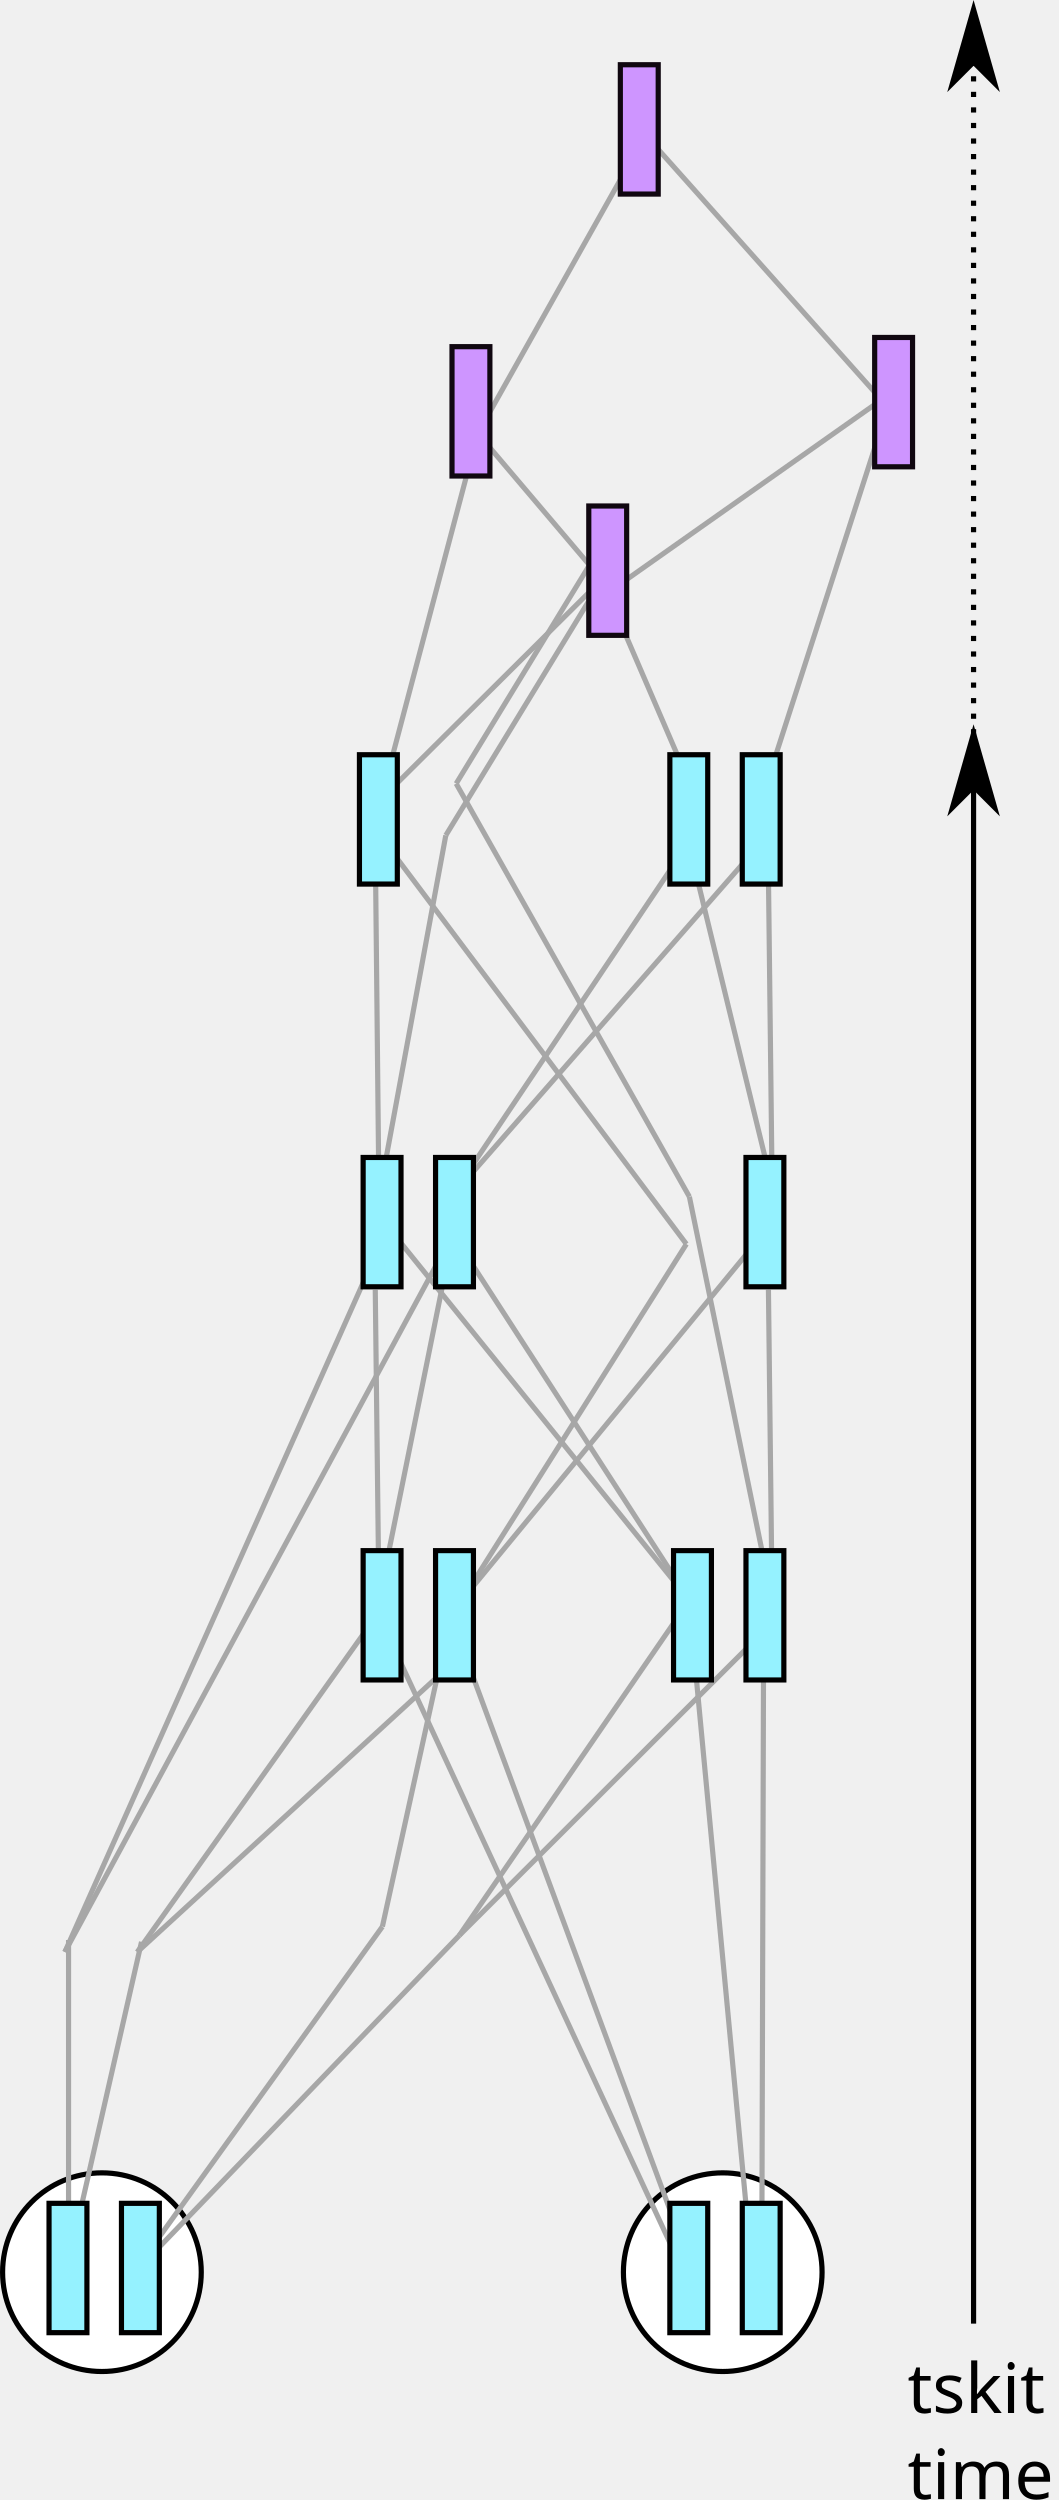
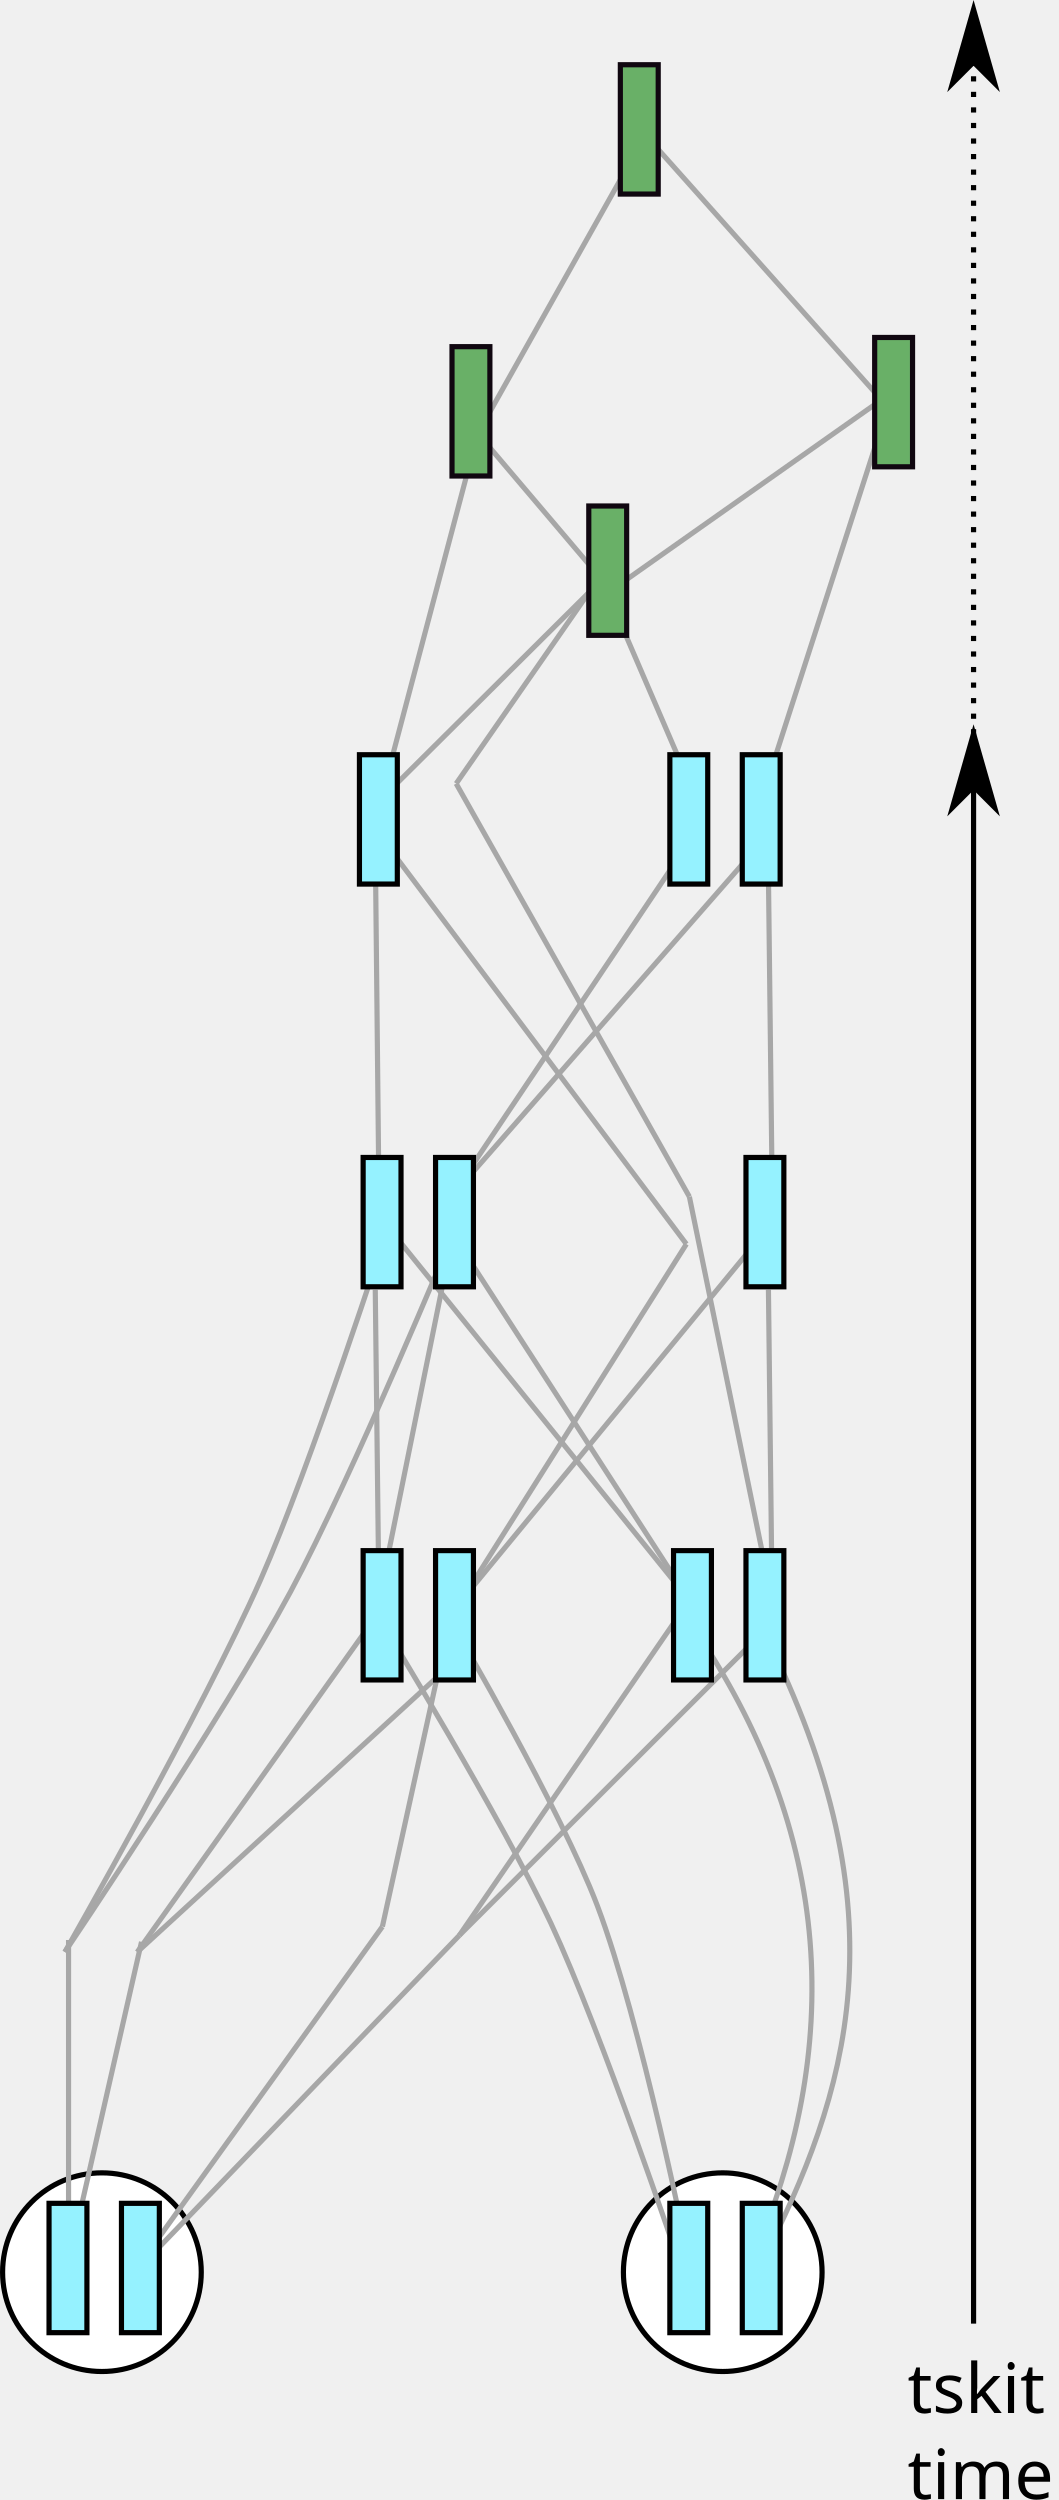
- <svg xmlns="http://www.w3.org/2000/svg" width="54.128mm" height="127.856mm" viewBox="0 0 54.128 127.856" version="1.1" id="svg8">
+ <svg xmlns="http://www.w3.org/2000/svg" id="svg8" version="1.1" viewBox="0 0 54.128 127.856" height="127.856mm" width="54.128mm">
  <defs id="defs2">
-     <marker style="overflow:visible" id="marker1506" refX="0" refY="0" orient="auto">
-       <path transform="matrix(-0.8,0,0,-0.8,-10,0)" style="fill:#000000;fill-opacity:1;fill-rule:evenodd;stroke:#000000;stroke-width:1pt;stroke-opacity:1" d="M 0,0 5,-5 -12.5,0 5,5 Z" id="path1504" />
+     <marker orient="auto" refY="0" refX="0" id="marker1506" style="overflow:visible">
+       <path id="path1504" d="M 0,0 5,-5 -12.5,0 5,5 Z" style="fill:#000000;fill-opacity:1;fill-rule:evenodd;stroke:#000000;stroke-width:1pt;stroke-opacity:1" transform="matrix(-0.8,0,0,-0.8,-10,0)" />
    </marker>
-     <marker orient="auto" refY="0" refX="0" id="marker9304" style="overflow:visible">
-       <path id="path9302" d="M 0,0 5,-5 -12.5,0 5,5 Z" style="fill:#000000;fill-opacity:1;fill-rule:evenodd;stroke:#000000;stroke-width:1pt;stroke-opacity:1" transform="matrix(-0.8,0,0,-0.8,-10,0)" />
+     <marker style="overflow:visible" id="marker9304" refX="0" refY="0" orient="auto">
+       <path transform="matrix(-0.8,0,0,-0.8,-10,0)" style="fill:#000000;fill-opacity:1;fill-rule:evenodd;stroke:#000000;stroke-width:1pt;stroke-opacity:1" d="M 0,0 5,-5 -12.5,0 5,5 Z" id="path9302" />
    </marker>
-     <marker orient="auto" refY="0" refX="0" id="marker8808" style="overflow:visible">
-       <path id="path8806" d="M 0,0 5,-5 -12.5,0 5,5 Z" style="fill:#007a8b;fill-opacity:1;fill-rule:evenodd;stroke:#007a8b;stroke-width:1pt;stroke-opacity:1" transform="matrix(-0.8,0,0,-0.8,-10,0)" />
+     <marker style="overflow:visible" id="marker8808" refX="0" refY="0" orient="auto">
+       <path transform="matrix(-0.8,0,0,-0.8,-10,0)" style="fill:#007a8b;fill-opacity:1;fill-rule:evenodd;stroke:#007a8b;stroke-width:1pt;stroke-opacity:1" d="M 0,0 5,-5 -12.5,0 5,5 Z" id="path8806" />
    </marker>
-     <marker orient="auto" refY="0" refX="0" id="marker8696" style="overflow:visible">
-       <path id="path8694" d="M 0,0 5,-5 -12.5,0 5,5 Z" style="fill:#007a8b;fill-opacity:1;fill-rule:evenodd;stroke:#007a8b;stroke-width:1pt;stroke-opacity:1" transform="matrix(-0.8,0,0,-0.8,-10,0)" />
+     <marker style="overflow:visible" id="marker8696" refX="0" refY="0" orient="auto">
+       <path transform="matrix(-0.8,0,0,-0.8,-10,0)" style="fill:#007a8b;fill-opacity:1;fill-rule:evenodd;stroke:#007a8b;stroke-width:1pt;stroke-opacity:1" d="M 0,0 5,-5 -12.5,0 5,5 Z" id="path8694" />
    </marker>
-     <marker orient="auto" refY="0" refX="0" id="marker8590" style="overflow:visible">
-       <path id="path8588" d="M 0,0 5,-5 -12.5,0 5,5 Z" style="fill:#007a8b;fill-opacity:1;fill-rule:evenodd;stroke:#007a8b;stroke-width:1pt;stroke-opacity:1" transform="matrix(-0.8,0,0,-0.8,-10,0)" />
+     <marker style="overflow:visible" id="marker8590" refX="0" refY="0" orient="auto">
+       <path transform="matrix(-0.8,0,0,-0.8,-10,0)" style="fill:#007a8b;fill-opacity:1;fill-rule:evenodd;stroke:#007a8b;stroke-width:1pt;stroke-opacity:1" d="M 0,0 5,-5 -12.5,0 5,5 Z" id="path8588" />
    </marker>
-     <marker orient="auto" refY="0" refX="0" id="marker8490" style="overflow:visible">
-       <path id="path8488" d="M 0,0 5,-5 -12.5,0 5,5 Z" style="fill:#007a8b;fill-opacity:1;fill-rule:evenodd;stroke:#007a8b;stroke-width:1pt;stroke-opacity:1" transform="matrix(-0.8,0,0,-0.8,-10,0)" />
+     <marker style="overflow:visible" id="marker5813" refX="0" refY="0" orient="auto">
+       <path transform="matrix(-0.8,0,0,-0.8,-10,0)" style="fill:#7864e0;fill-opacity:1;fill-rule:evenodd;stroke:#7864e0;stroke-width:1pt;stroke-opacity:1" d="M 0,0 5,-5 -12.5,0 5,5 Z" id="path5811" />
    </marker>
-     <marker orient="auto" refY="0" refX="0" id="marker5813" style="overflow:visible">
-       <path id="path5811" d="M 0,0 5,-5 -12.5,0 5,5 Z" style="fill:#7864e0;fill-opacity:1;fill-rule:evenodd;stroke:#7864e0;stroke-width:1pt;stroke-opacity:1" transform="matrix(-0.8,0,0,-0.8,-10,0)" />
+     <marker style="overflow:visible" id="marker4813" refX="0" refY="0" orient="auto">
+       <path transform="matrix(-0.8,0,0,-0.8,-10,0)" style="fill:#7864e0;fill-opacity:1;fill-rule:evenodd;stroke:#7864e0;stroke-width:1pt;stroke-opacity:1" d="M 0,0 5,-5 -12.5,0 5,5 Z" id="path4811" />
    </marker>
-     <marker orient="auto" refY="0" refX="0" id="marker4813" style="overflow:visible">
-       <path id="path4811" d="M 0,0 5,-5 -12.5,0 5,5 Z" style="fill:#7864e0;fill-opacity:1;fill-rule:evenodd;stroke:#7864e0;stroke-width:1pt;stroke-opacity:1" transform="matrix(-0.8,0,0,-0.8,-10,0)" />
+     <marker style="overflow:visible" id="marker4695" refX="0" refY="0" orient="auto">
+       <path transform="matrix(-0.8,0,0,-0.8,-10,0)" style="fill:#7864e0;fill-opacity:1;fill-rule:evenodd;stroke:#7864e0;stroke-width:1pt;stroke-opacity:1" d="M 0,0 5,-5 -12.5,0 5,5 Z" id="path4693" />
    </marker>
-     <marker orient="auto" refY="0" refX="0" id="marker4695" style="overflow:visible">
-       <path id="path4693" d="M 0,0 5,-5 -12.5,0 5,5 Z" style="fill:#7864e0;fill-opacity:1;fill-rule:evenodd;stroke:#7864e0;stroke-width:1pt;stroke-opacity:1" transform="matrix(-0.8,0,0,-0.8,-10,0)" />
+     <marker orient="auto" refY="0" refX="0" id="marker3421" style="overflow:visible">
+       <path id="path3419" d="M 0,0 5,-5 -12.5,0 5,5 Z" style="fill:#7864e0;fill-opacity:1;fill-rule:evenodd;stroke:#7864e0;stroke-width:1pt;stroke-opacity:1" transform="matrix(-0.8,0,0,-0.8,-10,0)" />
    </marker>
-     <marker style="overflow:visible" id="marker4597" refX="0" refY="0" orient="auto">
-       <path transform="matrix(-0.8,0,0,-0.8,-10,0)" style="fill:#7864e0;fill-opacity:1;fill-rule:evenodd;stroke:#7864e0;stroke-width:1pt;stroke-opacity:1" d="M 0,0 5,-5 -12.5,0 5,5 Z" id="path4595" />
+     <marker style="overflow:visible" id="marker2989" refX="0" refY="0" orient="auto">
+       <path transform="matrix(-0.8,0,0,-0.8,-10,0)" style="fill:#7864e0;fill-opacity:1;fill-rule:evenodd;stroke:#7864e0;stroke-width:1pt;stroke-opacity:1" d="M 0,0 5,-5 -12.5,0 5,5 Z" id="path2987" />
    </marker>
-     <marker style="overflow:visible" id="marker3421" refX="0" refY="0" orient="auto">
-       <path transform="matrix(-0.8,0,0,-0.8,-10,0)" style="fill:#7864e0;fill-opacity:1;fill-rule:evenodd;stroke:#7864e0;stroke-width:1pt;stroke-opacity:1" d="M 0,0 5,-5 -12.5,0 5,5 Z" id="path3419" />
+     <marker style="overflow:visible" id="marker2527" refX="0" refY="0" orient="auto">
+       <path transform="matrix(-0.8,0,0,-0.8,-10,0)" style="fill:#000000;fill-opacity:1;fill-rule:evenodd;stroke:#000000;stroke-width:1pt;stroke-opacity:1" d="M 0,0 5,-5 -12.5,0 5,5 Z" id="path2525" />
    </marker>
-     <marker orient="auto" refY="0" refX="0" id="marker2989" style="overflow:visible">
-       <path id="path2987" d="M 0,0 5,-5 -12.5,0 5,5 Z" style="fill:#7864e0;fill-opacity:1;fill-rule:evenodd;stroke:#7864e0;stroke-width:1pt;stroke-opacity:1" transform="matrix(-0.8,0,0,-0.8,-10,0)" />
+     <marker style="overflow:visible" id="marker2022" refX="0" refY="0" orient="auto">
+       <path transform="matrix(-0.8,0,0,-0.8,-10,0)" style="fill:#7864e0;fill-opacity:1;fill-rule:evenodd;stroke:#7864e0;stroke-width:1pt;stroke-opacity:1" d="M 0,0 5,-5 -12.5,0 5,5 Z" id="path2020" />
    </marker>
-     <marker style="overflow:visible" id="marker2744" refX="0" refY="0" orient="auto">
-       <path transform="matrix(-0.8,0,0,-0.8,-10,0)" style="fill:#7864e0;fill-opacity:1;fill-rule:evenodd;stroke:#7864e0;stroke-width:1pt;stroke-opacity:1" d="M 0,0 5,-5 -12.5,0 5,5 Z" id="path2742" />
+     <marker orient="auto" refY="0" refX="0" id="marker1788" style="overflow:visible">
+       <path id="path1786" d="M 0,0 5,-5 -12.5,0 5,5 Z" style="fill:#007a8b;fill-opacity:1;fill-rule:evenodd;stroke:#007a8b;stroke-width:1pt;stroke-opacity:1" transform="matrix(-0.8,0,0,-0.8,-10,0)" />
    </marker>
-     <marker orient="auto" refY="0" refX="0" id="marker2527" style="overflow:visible">
-       <path id="path2525" d="M 0,0 5,-5 -12.5,0 5,5 Z" style="fill:#fb0000;fill-opacity:1;fill-rule:evenodd;stroke:#fb0000;stroke-width:1pt;stroke-opacity:1" transform="matrix(-0.8,0,0,-0.8,-10,0)" />
+     <marker orient="auto" refY="0" refX="0" id="marker1754" style="overflow:visible">
+       <path id="path1752" d="M 0,0 5,-5 -12.5,0 5,5 Z" style="fill:#007a8b;fill-opacity:1;fill-rule:evenodd;stroke:#007a8b;stroke-width:1pt;stroke-opacity:1" transform="matrix(-0.8,0,0,-0.8,-10,0)" />
    </marker>
-     <marker orient="auto" refY="0" refX="0" id="marker2022" style="overflow:visible">
-       <path id="path2020" d="M 0,0 5,-5 -12.5,0 5,5 Z" style="fill:#7864e0;fill-opacity:1;fill-rule:evenodd;stroke:#7864e0;stroke-width:1pt;stroke-opacity:1" transform="matrix(-0.8,0,0,-0.8,-10,0)" />
+     <marker orient="auto" refY="0" refX="0" id="marker1677" style="overflow:visible">
+       <path id="path1675" d="M 0,0 5,-5 -12.5,0 5,5 Z" style="fill:#ff0000;fill-opacity:1;fill-rule:evenodd;stroke:#ff0000;stroke-width:1pt;stroke-opacity:1" transform="matrix(-0.8,0,0,-0.8,-10,0)" />
    </marker>
-     <marker style="overflow:visible" id="marker1788" refX="0" refY="0" orient="auto">
-       <path transform="matrix(-0.8,0,0,-0.8,-10,0)" style="fill:#007a8b;fill-opacity:1;fill-rule:evenodd;stroke:#007a8b;stroke-width:1pt;stroke-opacity:1" d="M 0,0 5,-5 -12.5,0 5,5 Z" id="path1786" />
+     <marker orient="auto" refY="0" refX="0" id="marker1125" style="overflow:visible">
+       <path id="path1123" d="M 0,0 5,-5 -12.5,0 5,5 Z" style="fill:#000000;fill-opacity:1;fill-rule:evenodd;stroke:#000000;stroke-width:1pt;stroke-opacity:1" transform="matrix(-0.8,0,0,-0.8,-10,0)" />
    </marker>
-     <marker style="overflow:visible" id="marker1754" refX="0" refY="0" orient="auto">
-       <path transform="matrix(-0.8,0,0,-0.8,-10,0)" style="fill:#007a8b;fill-opacity:1;fill-rule:evenodd;stroke:#007a8b;stroke-width:1pt;stroke-opacity:1" d="M 0,0 5,-5 -12.5,0 5,5 Z" id="path1752" />
+     <marker style="overflow:visible" id="Arrow1Lend" refX="0" refY="0" orient="auto">
+       <path transform="matrix(-0.8,0,0,-0.8,-10,0)" style="fill:#000000;fill-opacity:1;fill-rule:evenodd;stroke:#000000;stroke-width:1pt;stroke-opacity:1" d="M 0,0 5,-5 -12.5,0 5,5 Z" id="path836" />
    </marker>
-     <marker style="overflow:visible" id="marker1677" refX="0" refY="0" orient="auto">
-       <path transform="matrix(-0.8,0,0,-0.8,-10,0)" style="fill:#ff0000;fill-opacity:1;fill-rule:evenodd;stroke:#ff0000;stroke-width:1pt;stroke-opacity:1" d="M 0,0 5,-5 -12.5,0 5,5 Z" id="path1675" />
+     <marker orient="auto" refY="0" refX="0" id="marker2527-1" style="overflow:visible">
+       <path id="path2525-7" d="M 0,0 5,-5 -12.5,0 5,5 Z" style="fill:#000080;fill-opacity:1;fill-rule:evenodd;stroke:#000000;stroke-width:1pt;stroke-opacity:1" transform="matrix(-0.8,0,0,-0.8,-10,0)" />
    </marker>
-     <marker style="overflow:visible" id="marker1125" refX="0" refY="0" orient="auto">
-       <path transform="matrix(-0.8,0,0,-0.8,-10,0)" style="fill:#000000;fill-opacity:1;fill-rule:evenodd;stroke:#000000;stroke-width:1pt;stroke-opacity:1" d="M 0,0 5,-5 -12.5,0 5,5 Z" id="path1123" />
+     <marker orient="auto" refY="0" refX="0" id="marker4813-9" style="overflow:visible">
+       <path id="path4811-5" d="M 0,0 5,-5 -12.5,0 5,5 Z" style="fill:#2ebec8;fill-opacity:0.882;fill-rule:evenodd;stroke:#2ebec8;stroke-width:1pt;stroke-opacity:0.882" transform="matrix(-0.8,0,0,-0.8,-10,0)" />
    </marker>
-     <marker orient="auto" refY="0" refX="0" id="Arrow1Lend" style="overflow:visible">
-       <path id="path836" d="M 0,0 5,-5 -12.5,0 5,5 Z" style="fill:#000000;fill-opacity:1;fill-rule:evenodd;stroke:#000000;stroke-width:1pt;stroke-opacity:1" transform="matrix(-0.8,0,0,-0.8,-10,0)" />
+     <marker style="overflow:visible" id="marker4813-9-9" refX="0" refY="0" orient="auto">
+       <path transform="matrix(-0.8,0,0,-0.8,-10,0)" style="fill:#2ebec8;fill-opacity:0.882;fill-rule:evenodd;stroke:#2ebec8;stroke-width:1pt;stroke-opacity:0.882" d="M 0,0 5,-5 -12.5,0 5,5 Z" id="path4811-5-5" />
    </marker>
-     <marker style="overflow:visible" id="marker2527-1" refX="0" refY="0" orient="auto">
-       <path transform="matrix(-0.8,0,0,-0.8,-10,0)" style="fill:#ffadad;fill-opacity:1;fill-rule:evenodd;stroke:#ffadad;stroke-width:1pt;stroke-opacity:1" d="M 0,0 5,-5 -12.5,0 5,5 Z" id="path2525-7" />
+     <marker orient="auto" refY="0" refX="0" id="marker4813-9-9-0" style="overflow:visible">
+       <path id="path4811-5-5-2" d="M 0,0 5,-5 -12.5,0 5,5 Z" style="fill:#2ebec8;fill-opacity:0.882;fill-rule:evenodd;stroke:#2ebec8;stroke-width:1pt;stroke-opacity:0.882" transform="matrix(-0.8,0,0,-0.8,-10,0)" />
+     </marker>
+     <marker orient="auto" refY="0" refX="0" id="marker2022-4" style="overflow:visible">
+       <path id="path2020-4" d="M 0,0 5,-5 -12.5,0 5,5 Z" style="fill:#7864e0;fill-opacity:1;fill-rule:evenodd;stroke:#7864e0;stroke-width:1pt;stroke-opacity:1" transform="matrix(-0.8,0,0,-0.8,-10,0)" />
+     </marker>
+     <marker style="overflow:visible" id="marker2022-4-2" refX="0" refY="0" orient="auto">
+       <path transform="matrix(-0.8,0,0,-0.8,-10,0)" style="fill:#7864e0;fill-opacity:1;fill-rule:evenodd;stroke:#7864e0;stroke-width:1pt;stroke-opacity:1" d="M 0,0 5,-5 -12.5,0 5,5 Z" id="path2020-4-9" />
+     </marker>
+     <marker orient="auto" refY="0" refX="0" id="marker2022-4-2-6" style="overflow:visible">
+       <path id="path2020-4-9-8" d="M 0,0 5,-5 -12.5,0 5,5 Z" style="fill:#7864e0;fill-opacity:1;fill-rule:evenodd;stroke:#7864e0;stroke-width:1pt;stroke-opacity:1" transform="matrix(-0.8,0,0,-0.8,-10,0)" />
+     </marker>
+     <marker style="overflow:visible" id="marker2022-4-2-6-2" refX="0" refY="0" orient="auto">
+       <path transform="matrix(-0.8,0,0,-0.8,-10,0)" style="fill:#7864e0;fill-opacity:1;fill-rule:evenodd;stroke:#7864e0;stroke-width:1pt;stroke-opacity:1" d="M 0,0 5,-5 -12.5,0 5,5 Z" id="path2020-4-9-8-9" />
+     </marker>
+     <marker style="overflow:visible" id="marker2022-4-2-6-5" refX="0" refY="0" orient="auto">
+       <path transform="matrix(-0.8,0,0,-0.8,-10,0)" style="fill:#7864e0;fill-opacity:1;fill-rule:evenodd;stroke:#7864e0;stroke-width:1pt;stroke-opacity:1" d="M 0,0 5,-5 -12.5,0 5,5 Z" id="path2020-4-9-8-8" />
    </marker>
  </defs>
-   <g id="layer6" style="display:inline" transform="translate(-49.26924,-16.11833)">
-     <circle style="display:inline;opacity:1;fill:#ffffff;fill-opacity:1;stroke:#000000;stroke-width:0.265;stroke-linecap:round;stroke-miterlimit:4;stroke-dasharray:none;stroke-dashoffset:0;stroke-opacity:1" id="circle8237" cx="54.482" cy="132.323" r="5.08" />
-     <circle style="display:inline;opacity:1;fill:#ffffff;fill-opacity:1;stroke:#000000;stroke-width:0.265;stroke-linecap:round;stroke-miterlimit:4;stroke-dasharray:none;stroke-dashoffset:0;stroke-opacity:1" id="circle8241" cx="86.232" cy="132.323" r="5.08" />
+   <g transform="translate(-49.26924,-16.11833)" style="display:inline" id="layer6">
+     <circle r="5.08" cy="132.323" cx="54.482" id="circle8237" style="display:inline;opacity:1;fill:#ffffff;fill-opacity:1;stroke:#000000;stroke-width:0.265;stroke-linecap:round;stroke-miterlimit:4;stroke-dasharray:none;stroke-dashoffset:0;stroke-opacity:1" />
+     <circle r="5.08" cy="132.323" cx="86.232" id="circle8241" style="display:inline;opacity:1;fill:#ffffff;fill-opacity:1;stroke:#000000;stroke-width:0.265;stroke-linecap:round;stroke-miterlimit:4;stroke-dasharray:none;stroke-dashoffset:0;stroke-opacity:1" />
  </g>
-   <g id="layer3" style="display:inline" transform="translate(-49.26924,-16.11833)">
-     <path style="fill:none;fill-rule:evenodd;stroke:#a7a7a7;stroke-width:0.265px;stroke-linecap:butt;stroke-linejoin:miter;stroke-opacity:1" d="M 52.775,131.824 V 115.335" id="path1506" />
-     <path id="path1508" d="m 52.775,131.824 3.733,-16.395" style="fill:none;fill-rule:evenodd;stroke:#a7a7a7;stroke-width:0.265px;stroke-linecap:butt;stroke-linejoin:miter;stroke-opacity:1" />
-     <path id="path1510" d="M 56.479,131.824 68.825,114.652" style="fill:none;fill-rule:evenodd;stroke:#a7a7a7;stroke-width:0.265px;stroke-linecap:butt;stroke-linejoin:miter;stroke-opacity:1" />
-     <path style="fill:none;fill-rule:evenodd;stroke:#a7a7a7;stroke-width:0.265px;stroke-linecap:butt;stroke-linejoin:miter;stroke-opacity:1" d="m 57.366,131.09 15.395,-15.991" id="path1512" />
-     <path style="fill:none;fill-rule:evenodd;stroke:#a7a7a7;stroke-width:0.265px;stroke-linecap:butt;stroke-linejoin:miter;stroke-opacity:1" d="M 83.996,131.824 68.867,99.224" id="path1522" />
-     <path id="path1524" d="M 87.7,131.824 84.619,99.177" style="fill:none;fill-rule:evenodd;stroke:#a7a7a7;stroke-width:0.265px;stroke-linecap:butt;stroke-linejoin:miter;stroke-opacity:1" />
-     <path id="path1530" d="M 84.525,131.824 72.571,99.46" style="fill:none;fill-rule:evenodd;stroke:#a7a7a7;stroke-width:0.265px;stroke-linecap:butt;stroke-linejoin:miter;stroke-opacity:1" />
-     <path style="fill:none;fill-rule:evenodd;stroke:#a7a7a7;stroke-width:0.265px;stroke-linecap:butt;stroke-linejoin:miter;stroke-opacity:1" d="m 88.229,131.824 0.094,-32.27" id="path1532" />
-     <path style="fill:none;fill-rule:evenodd;stroke:#a7a7a7;stroke-width:0.265px;stroke-linecap:butt;stroke-linejoin:miter;stroke-opacity:1" d="M 72.883,97.958 84.372,79.743" id="path1538" />
-     <path id="path1540" d="M 72.883,97.958 88.664,78.775" style="fill:none;fill-rule:evenodd;stroke:#a7a7a7;stroke-width:0.265px;stroke-linecap:butt;stroke-linejoin:miter;stroke-opacity:1" />
-     <path id="path1542" d="M 68.65,97.958 72.43,79.248" style="fill:none;fill-rule:evenodd;stroke:#a7a7a7;stroke-width:0.265px;stroke-linecap:butt;stroke-linejoin:miter;stroke-opacity:1" />
-     <path style="fill:none;fill-rule:evenodd;stroke:#a7a7a7;stroke-width:0.265px;stroke-linecap:butt;stroke-linejoin:miter;stroke-opacity:1" d="M 68.65,97.958 68.461,82.083" id="path1544" />
-     <path style="fill:none;fill-rule:evenodd;stroke:#a7a7a7;stroke-width:0.265px;stroke-linecap:butt;stroke-linejoin:miter;stroke-opacity:1" d="M 84.525,97.958 69.113,78.87" id="path1546" />
-     <path id="path1548" d="M 84.525,97.958 72.43,79.248" style="fill:none;fill-rule:evenodd;stroke:#a7a7a7;stroke-width:0.265px;stroke-linecap:butt;stroke-linejoin:miter;stroke-opacity:1" />
-     <path id="path1550" d="M 88.758,97.958 84.525,77.32" style="fill:none;fill-rule:evenodd;stroke:#a7a7a7;stroke-width:0.265px;stroke-linecap:butt;stroke-linejoin:miter;stroke-opacity:1" />
-     <path style="fill:none;fill-rule:evenodd;stroke:#a7a7a7;stroke-width:0.265px;stroke-linecap:butt;stroke-linejoin:miter;stroke-opacity:1" d="M 88.758,97.958 88.569,82.083" id="path1552" />
-     <path style="fill:none;fill-rule:evenodd;stroke:#a7a7a7;stroke-width:0.265px;stroke-linecap:butt;stroke-linejoin:miter;stroke-opacity:1" d="M 68.825,114.652 72.836,96.389" id="path1554" />
-     <path style="fill:none;fill-rule:evenodd;stroke:#a7a7a7;stroke-width:0.265px;stroke-linecap:butt;stroke-linejoin:miter;stroke-opacity:1" d="m 56.29,115.949 16.128,-14.788" id="path1562" />
-     <path id="path1564" d="M 56.29,115.949 68.215,99.177" style="fill:none;fill-rule:evenodd;stroke:#a7a7a7;stroke-width:0.265px;stroke-linecap:butt;stroke-linejoin:miter;stroke-opacity:1" />
-     <path id="path1566" d="M 52.586,115.949 72.43,79.248" style="fill:none;fill-rule:evenodd;stroke:#a7a7a7;stroke-width:0.265px;stroke-linecap:butt;stroke-linejoin:miter;stroke-opacity:1" />
-     <path style="fill:none;fill-rule:evenodd;stroke:#a7a7a7;stroke-width:0.265px;stroke-linecap:butt;stroke-linejoin:miter;stroke-opacity:1" d="M 52.586,115.949 69.113,78.87" id="path1568" />
-     <path style="fill:none;fill-rule:evenodd;stroke:#a7a7a7;stroke-width:0.265px;stroke-linecap:butt;stroke-linejoin:miter;stroke-opacity:1" d="M 88.758,76.791 84.686,60.066" id="path1570" />
-     <path id="path1572" d="M 88.758,76.791 88.569,60.916" style="fill:none;fill-rule:evenodd;stroke:#a7a7a7;stroke-width:0.265px;stroke-linecap:butt;stroke-linejoin:miter;stroke-opacity:1" />
-     <path id="path1574" d="M 84.372,79.743 68.453,58.523" style="fill:none;fill-rule:evenodd;stroke:#a7a7a7;stroke-width:0.265px;stroke-linecap:butt;stroke-linejoin:miter;stroke-opacity:1" />
-     <path style="fill:none;fill-rule:evenodd;stroke:#a7a7a7;stroke-width:0.265px;stroke-linecap:butt;stroke-linejoin:miter;stroke-opacity:1" d="M 84.525,77.32 72.598,56.193" id="path1576" />
-     <path style="fill:none;fill-rule:evenodd;stroke:#a7a7a7;stroke-width:0.265px;stroke-linecap:butt;stroke-linejoin:miter;stroke-opacity:1" d="M 72.354,77.32 84.852,58.657" id="path1578" />
-     <path id="path1580" d="M 72.354,77.32 88.469,58.906" style="fill:none;fill-rule:evenodd;stroke:#a7a7a7;stroke-width:0.265px;stroke-linecap:butt;stroke-linejoin:miter;stroke-opacity:1" />
-     <path id="path1582" d="M 68.65,77.32 68.453,58.523" style="fill:none;fill-rule:evenodd;stroke:#a7a7a7;stroke-width:0.265px;stroke-linecap:butt;stroke-linejoin:miter;stroke-opacity:1" />
-     <path style="fill:none;fill-rule:evenodd;stroke:#a7a7a7;stroke-width:0.265px;stroke-linecap:butt;stroke-linejoin:miter;stroke-opacity:1" d="M 68.65,77.32 72.069,58.839" id="path1584" />
-     <path id="path8428" d="M 72.76,115.099 88.324,99.555" style="fill:none;fill-rule:evenodd;stroke:#a7a7a7;stroke-width:0.265px;stroke-linecap:butt;stroke-linejoin:miter;stroke-opacity:1" />
-     <path style="fill:none;fill-rule:evenodd;stroke:#a7a7a7;stroke-width:0.265px;stroke-linecap:butt;stroke-linejoin:miter;stroke-opacity:1" d="M 72.76,115.099 84.525,97.958" id="path8430" />
+   <g transform="translate(-49.26924,-16.11833)" style="display:inline" id="layer3">
+     <path id="path1506" d="M 52.775,131.824 V 115.335" style="fill:none;fill-rule:evenodd;stroke:#a7a7a7;stroke-width:0.265px;stroke-linecap:butt;stroke-linejoin:miter;stroke-opacity:1" />
+     <path style="fill:none;fill-rule:evenodd;stroke:#a7a7a7;stroke-width:0.265px;stroke-linecap:butt;stroke-linejoin:miter;stroke-opacity:1" d="m 52.775,131.824 3.733,-16.395" id="path1508" />
+     <path style="fill:none;fill-rule:evenodd;stroke:#a7a7a7;stroke-width:0.265px;stroke-linecap:butt;stroke-linejoin:miter;stroke-opacity:1" d="M 56.479,131.824 68.825,114.652" id="path1510" />
+     <path id="path1512" d="m 57.366,131.09 15.395,-15.991" style="fill:none;fill-rule:evenodd;stroke:#a7a7a7;stroke-width:0.265px;stroke-linecap:butt;stroke-linejoin:miter;stroke-opacity:1" />
+     <path id="path1522" d="m 83.996,131.824 c 0,0 -3.938,-11.746 -6.553,-17.348 -2.467,-5.285 -8.576,-15.253 -8.576,-15.253" style="fill:none;fill-rule:evenodd;stroke:#a7a7a7;stroke-width:0.265px;stroke-linecap:butt;stroke-linejoin:miter;stroke-opacity:1" />
+     <path style="fill:none;fill-rule:evenodd;stroke:#a7a7a7;stroke-width:0.265px;stroke-linecap:butt;stroke-linejoin:miter;stroke-opacity:1" d="m 87.7,131.824 c 4.739,-11.008 4.28,-21.903 -3.081,-32.648" id="path1524" />
+     <path style="fill:none;fill-rule:evenodd;stroke:#a7a7a7;stroke-width:0.265px;stroke-linecap:butt;stroke-linejoin:miter;stroke-opacity:1" d="m 84.525,131.824 c 0,0 -2.474,-12.37 -4.705,-18.239 -1.881,-4.947 -7.248,-14.125 -7.248,-14.125" id="path1530" />
+     <path id="path1532" d="m 88.229,131.824 c 4.349,-8.55 7.415,-17.756 0.094,-32.27" style="fill:none;fill-rule:evenodd;stroke:#a7a7a7;stroke-width:0.265px;stroke-linecap:butt;stroke-linejoin:miter;stroke-opacity:1" />
+     <path id="path1538" d="M 72.883,97.958 84.372,79.743" style="fill:none;fill-rule:evenodd;stroke:#a7a7a7;stroke-width:0.265px;stroke-linecap:butt;stroke-linejoin:miter;stroke-opacity:1" />
+     <path style="fill:none;fill-rule:evenodd;stroke:#a7a7a7;stroke-width:0.265px;stroke-linecap:butt;stroke-linejoin:miter;stroke-opacity:1" d="M 72.883,97.958 88.664,78.775" id="path1540" />
+     <path style="fill:none;fill-rule:evenodd;stroke:#a7a7a7;stroke-width:0.265px;stroke-linecap:butt;stroke-linejoin:miter;stroke-opacity:1" d="M 68.65,97.958 72.43,79.248" id="path1542" />
+     <path id="path1544" d="M 68.65,97.958 68.461,82.083" style="fill:none;fill-rule:evenodd;stroke:#a7a7a7;stroke-width:0.265px;stroke-linecap:butt;stroke-linejoin:miter;stroke-opacity:1" />
+     <path id="path1546" d="M 84.525,97.958 69.113,78.87" style="fill:none;fill-rule:evenodd;stroke:#a7a7a7;stroke-width:0.265px;stroke-linecap:butt;stroke-linejoin:miter;stroke-opacity:1" />
+     <path style="fill:none;fill-rule:evenodd;stroke:#a7a7a7;stroke-width:0.265px;stroke-linecap:butt;stroke-linejoin:miter;stroke-opacity:1" d="M 84.525,97.958 72.43,79.248" id="path1548" />
+     <path style="fill:none;fill-rule:evenodd;stroke:#a7a7a7;stroke-width:0.265px;stroke-linecap:butt;stroke-linejoin:miter;stroke-opacity:1" d="M 88.758,97.958 84.525,77.32" id="path1550" />
+     <path id="path1552" d="M 88.758,97.958 88.569,82.083" style="fill:none;fill-rule:evenodd;stroke:#a7a7a7;stroke-width:0.265px;stroke-linecap:butt;stroke-linejoin:miter;stroke-opacity:1" />
+     <path id="path1554" d="M 68.825,114.652 72.836,96.389" style="fill:none;fill-rule:evenodd;stroke:#a7a7a7;stroke-width:0.265px;stroke-linecap:butt;stroke-linejoin:miter;stroke-opacity:1" />
+     <path id="path1562" d="m 56.29,115.949 16.128,-14.788" style="fill:none;fill-rule:evenodd;stroke:#a7a7a7;stroke-width:0.265px;stroke-linecap:butt;stroke-linejoin:miter;stroke-opacity:1" />
+     <path style="fill:none;fill-rule:evenodd;stroke:#a7a7a7;stroke-width:0.265px;stroke-linecap:butt;stroke-linejoin:miter;stroke-opacity:1" d="M 56.29,115.949 68.215,99.177" id="path1564" />
+     <path style="fill:none;fill-rule:evenodd;stroke:#a7a7a7;stroke-width:0.265px;stroke-linecap:butt;stroke-linejoin:miter;stroke-opacity:1" d="m 52.586,115.949 c 0,0 8.112,-12.043 11.543,-18.428 3.166,-5.893 8.301,-18.273 8.301,-18.273" id="path1566" />
+     <path id="path1568" d="m 52.586,115.949 c 0,0 7.109,-12.462 9.999,-19.014 2.584,-5.858 6.528,-18.066 6.528,-18.066" style="fill:none;fill-rule:evenodd;stroke:#a7a7a7;stroke-width:0.265px;stroke-linecap:butt;stroke-linejoin:miter;stroke-opacity:1" />
+     <path style="fill:none;fill-rule:evenodd;stroke:#a7a7a7;stroke-width:0.265px;stroke-linecap:butt;stroke-linejoin:miter;stroke-opacity:1" d="M 84.372,79.743 68.453,58.523" id="path1574" />
+     <path id="path1576" d="M 84.525,77.32 72.598,56.193" style="fill:none;fill-rule:evenodd;stroke:#a7a7a7;stroke-width:0.265px;stroke-linecap:butt;stroke-linejoin:miter;stroke-opacity:1" />
+     <path id="path1578" d="M 72.354,77.32 84.852,58.657" style="fill:none;fill-rule:evenodd;stroke:#a7a7a7;stroke-width:0.265px;stroke-linecap:butt;stroke-linejoin:miter;stroke-opacity:1" />
+     <path style="fill:none;fill-rule:evenodd;stroke:#a7a7a7;stroke-width:0.265px;stroke-linecap:butt;stroke-linejoin:miter;stroke-opacity:1" d="M 72.354,77.32 88.469,58.906" id="path1580" />
+     <path style="fill:none;fill-rule:evenodd;stroke:#a7a7a7;stroke-width:0.265px;stroke-linecap:butt;stroke-linejoin:miter;stroke-opacity:1" d="M 68.65,77.32 68.453,58.523" id="path1582" />
+     <path style="fill:none;fill-rule:evenodd;stroke:#a7a7a7;stroke-width:0.265px;stroke-linecap:butt;stroke-linejoin:miter;stroke-opacity:1" d="M 72.76,115.099 88.324,99.555" id="path8428" />
+     <path id="path8430" d="M 72.76,115.099 84.525,97.958" style="fill:none;fill-rule:evenodd;stroke:#a7a7a7;stroke-width:0.265px;stroke-linecap:butt;stroke-linejoin:miter;stroke-opacity:1" />
+     <path style="display:inline;fill:none;fill-rule:evenodd;stroke:#a7a7a7;stroke-width:0.265px;stroke-linecap:butt;stroke-linejoin:miter;stroke-opacity:1" d="M 88.758,76.791 88.569,60.916" id="path1572" />
  </g>
-   <g id="layer12" style="display:inline" transform="translate(-3.1293869e-7,36.90917)">
-     <path transform="translate(-49.26924,-53.0275)" id="path9239" d="M 84.525,56.154 80.048,45.762" style="display:inline;fill:none;fill-rule:evenodd;stroke:#a7a7a7;stroke-width:0.265px;stroke-linecap:butt;stroke-linejoin:miter;stroke-opacity:1" />
-     <path transform="translate(-49.26924,-53.0275)" style="display:inline;fill:none;fill-rule:evenodd;stroke:#a7a7a7;stroke-width:0.265px;stroke-linecap:butt;stroke-linejoin:miter;stroke-opacity:1" d="M 72.069,58.839 80.048,45.762" id="path9241" />
-     <path id="path9278" d="m 19.489,3.957 4.945,-18.703" style="display:inline;fill:none;fill-rule:evenodd;stroke:#a7a7a7;stroke-width:0.265px;stroke-linecap:butt;stroke-linejoin:miter;stroke-opacity:1" />
-     <path style="display:inline;fill:none;fill-rule:evenodd;stroke:#a7a7a7;stroke-width:0.265px;stroke-linecap:butt;stroke-linejoin:miter;stroke-opacity:1" d="M 19.489,3.957 30.779,-7.265" id="path9280" />
-     <path id="path9282" d="M 31.131,-6.626 45.08,-16.463" style="display:inline;fill:none;fill-rule:evenodd;stroke:#a7a7a7;stroke-width:0.265px;stroke-linecap:butt;stroke-linejoin:miter;stroke-opacity:1" />
-     <path style="display:inline;fill:none;fill-rule:evenodd;stroke:#a7a7a7;stroke-width:0.265px;stroke-linecap:butt;stroke-linejoin:miter;stroke-opacity:1" d="M 38.943,3.985 45.523,-16.45" id="path9284" />
-     <path id="path9286" d="M 45.08,-16.463 33.01,-30.002" style="display:inline;fill:none;fill-rule:evenodd;stroke:#a7a7a7;stroke-width:0.265px;stroke-linecap:butt;stroke-linejoin:miter;stroke-opacity:1" />
-     <path style="display:inline;fill:none;fill-rule:evenodd;stroke:#a7a7a7;stroke-width:0.265px;stroke-linecap:butt;stroke-linejoin:miter;stroke-opacity:1" d="m 24.434,-14.745 8.576,-15.257" id="path9288" />
-     <path id="path9290" d="m 30.779,-7.265 -6.344,-7.48" style="display:inline;fill:none;fill-rule:evenodd;stroke:#a7a7a7;stroke-width:0.265px;stroke-linecap:butt;stroke-linejoin:miter;stroke-opacity:1" />
-     <path id="path9658" d="m 23.329,3.166 7.979,-13.077" style="display:inline;fill:none;fill-rule:evenodd;stroke:#a7a7a7;stroke-width:0.265px;stroke-linecap:butt;stroke-linejoin:miter;stroke-opacity:1" />
+   <g transform="translate(-3.1293869e-7,36.90917)" style="display:inline" id="layer12">
+     <path style="display:inline;fill:none;fill-rule:evenodd;stroke:#a7a7a7;stroke-width:0.265px;stroke-linecap:butt;stroke-linejoin:miter;stroke-opacity:1" d="M 84.525,56.154 80.048,45.762" id="path9239" transform="translate(-49.26924,-53.0275)" />
+     <path style="display:inline;fill:none;fill-rule:evenodd;stroke:#a7a7a7;stroke-width:0.265px;stroke-linecap:butt;stroke-linejoin:miter;stroke-opacity:1" d="m 19.489,3.957 4.945,-18.703" id="path9278" />
+     <path id="path9280" d="M 19.489,3.957 30.779,-7.265" style="display:inline;fill:none;fill-rule:evenodd;stroke:#a7a7a7;stroke-width:0.265px;stroke-linecap:butt;stroke-linejoin:miter;stroke-opacity:1" />
+     <path style="display:inline;fill:none;fill-rule:evenodd;stroke:#a7a7a7;stroke-width:0.265px;stroke-linecap:butt;stroke-linejoin:miter;stroke-opacity:1" d="M 31.131,-6.626 45.08,-16.463" id="path9282" />
+     <path id="path9284" d="M 38.943,3.985 45.523,-16.45" style="display:inline;fill:none;fill-rule:evenodd;stroke:#a7a7a7;stroke-width:0.265px;stroke-linecap:butt;stroke-linejoin:miter;stroke-opacity:1" />
+     <path style="display:inline;fill:none;fill-rule:evenodd;stroke:#a7a7a7;stroke-width:0.265px;stroke-linecap:butt;stroke-linejoin:miter;stroke-opacity:1" d="M 45.08,-16.463 33.01,-30.002" id="path9286" />
+     <path id="path9288" d="m 24.434,-14.745 8.576,-15.257" style="display:inline;fill:none;fill-rule:evenodd;stroke:#a7a7a7;stroke-width:0.265px;stroke-linecap:butt;stroke-linejoin:miter;stroke-opacity:1" />
+     <path style="display:inline;fill:none;fill-rule:evenodd;stroke:#a7a7a7;stroke-width:0.265px;stroke-linecap:butt;stroke-linejoin:miter;stroke-opacity:1" d="m 30.779,-7.265 -6.344,-7.48" id="path9290" />
+     <path style="display:inline;fill:none;fill-rule:evenodd;stroke:#a7a7a7;stroke-width:0.265px;stroke-linecap:butt;stroke-linejoin:miter;stroke-opacity:1" d="M 23.329,3.166 31.308,-8.324" id="path9658" />
  </g>
-   <g id="layer2" style="display:inline" transform="translate(-49.26924,-16.11833)">
-     <rect style="opacity:1;fill:#95f2ff;fill-opacity:1;stroke:#000000;stroke-width:0.265;stroke-linecap:round;stroke-miterlimit:4;stroke-dasharray:none;stroke-dashoffset:0;stroke-opacity:1" id="rect1300" width="1.937" height="6.615" x="87.42" y="75.313" />
-     <rect style="opacity:1;fill:#95f2ff;fill-opacity:1;stroke:#000000;stroke-width:0.265;stroke-linecap:round;stroke-miterlimit:4;stroke-dasharray:none;stroke-dashoffset:0;stroke-opacity:1" id="rect1306" width="1.937" height="6.615" x="67.841" y="75.313" />
-     <rect y="75.313" x="71.545" height="6.615" width="1.937" id="rect1308" style="opacity:1;fill:#95f2ff;fill-opacity:1;stroke:#000000;stroke-width:0.265;stroke-linecap:round;stroke-miterlimit:4;stroke-dasharray:none;stroke-dashoffset:0;stroke-opacity:1" />
-     <rect style="opacity:1;fill:#95f2ff;fill-opacity:1;stroke:#000000;stroke-width:0.265;stroke-linecap:round;stroke-miterlimit:4;stroke-dasharray:none;stroke-dashoffset:0;stroke-opacity:1" id="rect1330" width="1.937" height="6.615" x="67.841" y="95.421" />
-     <rect y="95.421" x="71.545" height="6.615" width="1.937" id="rect1332" style="opacity:1;fill:#95f2ff;fill-opacity:1;stroke:#000000;stroke-width:0.265;stroke-linecap:round;stroke-miterlimit:4;stroke-dasharray:none;stroke-dashoffset:0;stroke-opacity:1" />
-     <rect y="128.801" x="51.777" height="6.615" width="1.937" id="rect1338" style="display:inline;opacity:1;fill:#95f2ff;fill-opacity:1;stroke:#000000;stroke-width:0.265;stroke-linecap:round;stroke-miterlimit:4;stroke-dasharray:none;stroke-dashoffset:0;stroke-opacity:1" />
-     <rect style="display:inline;opacity:1;fill:#95f2ff;fill-opacity:1;stroke:#000000;stroke-width:0.265;stroke-linecap:round;stroke-miterlimit:4;stroke-dasharray:none;stroke-dashoffset:0;stroke-opacity:1" id="rect1340" width="1.937" height="6.615" x="55.481" y="128.801" />
-     <rect y="128.801" x="83.527" height="6.615" width="1.937" id="rect1354" style="display:inline;opacity:1;fill:#95f2ff;fill-opacity:1;stroke:#000000;stroke-width:0.265;stroke-linecap:round;stroke-miterlimit:4;stroke-dasharray:none;stroke-dashoffset:0;stroke-opacity:1" />
-     <rect style="display:inline;opacity:1;fill:#95f2ff;fill-opacity:1;stroke:#000000;stroke-width:0.265;stroke-linecap:round;stroke-miterlimit:4;stroke-dasharray:none;stroke-dashoffset:0;stroke-opacity:1" id="rect1356" width="1.937" height="6.615" x="87.231" y="128.801" />
-     <rect y="95.421" x="83.716" height="6.615" width="1.937" id="rect1322" style="display:inline;opacity:1;fill:#95f2ff;fill-opacity:1;stroke:#000000;stroke-width:0.265;stroke-linecap:round;stroke-miterlimit:4;stroke-dasharray:none;stroke-dashoffset:0;stroke-opacity:1" />
-     <rect style="display:inline;opacity:1;fill:#95f2ff;fill-opacity:1;stroke:#000000;stroke-width:0.265;stroke-linecap:round;stroke-miterlimit:4;stroke-dasharray:none;stroke-dashoffset:0;stroke-opacity:1" id="rect1324" width="1.937" height="6.615" x="87.42" y="95.421" />
-     <rect y="54.717" x="67.652" height="6.615" width="1.937" id="rect1214" style="display:inline;opacity:1;fill:#95f2ff;fill-opacity:1;stroke:#000000;stroke-width:0.265;stroke-linecap:round;stroke-miterlimit:4;stroke-dasharray:none;stroke-dashoffset:0;stroke-opacity:1" />
-     <rect style="display:inline;opacity:1;fill:#95f2ff;fill-opacity:1;stroke:#000000;stroke-width:0.265;stroke-linecap:round;stroke-miterlimit:4;stroke-dasharray:none;stroke-dashoffset:0;stroke-opacity:1" id="rect1222" width="1.937" height="6.615" x="83.527" y="54.717" />
-     <rect y="54.717" x="87.231" height="6.615" width="1.937" id="rect1224" style="display:inline;opacity:1;fill:#95f2ff;fill-opacity:1;stroke:#000000;stroke-width:0.265;stroke-linecap:round;stroke-miterlimit:4;stroke-dasharray:none;stroke-dashoffset:0;stroke-opacity:1" />
+   <g transform="translate(-49.26924,-16.11833)" style="display:inline" id="layer2">
+     <rect y="75.313" x="87.42" height="6.615" width="1.937" id="rect1300" style="opacity:1;fill:#95f2ff;fill-opacity:1;stroke:#000000;stroke-width:0.265;stroke-linecap:round;stroke-miterlimit:4;stroke-dasharray:none;stroke-dashoffset:0;stroke-opacity:1" />
+     <rect y="75.313" x="67.841" height="6.615" width="1.937" id="rect1306" style="opacity:1;fill:#95f2ff;fill-opacity:1;stroke:#000000;stroke-width:0.265;stroke-linecap:round;stroke-miterlimit:4;stroke-dasharray:none;stroke-dashoffset:0;stroke-opacity:1" />
+     <rect style="opacity:1;fill:#95f2ff;fill-opacity:1;stroke:#000000;stroke-width:0.265;stroke-linecap:round;stroke-miterlimit:4;stroke-dasharray:none;stroke-dashoffset:0;stroke-opacity:1" id="rect1308" width="1.937" height="6.615" x="71.545" y="75.313" />
+     <rect y="95.421" x="67.841" height="6.615" width="1.937" id="rect1330" style="opacity:1;fill:#95f2ff;fill-opacity:1;stroke:#000000;stroke-width:0.265;stroke-linecap:round;stroke-miterlimit:4;stroke-dasharray:none;stroke-dashoffset:0;stroke-opacity:1" />
+     <rect style="opacity:1;fill:#95f2ff;fill-opacity:1;stroke:#000000;stroke-width:0.265;stroke-linecap:round;stroke-miterlimit:4;stroke-dasharray:none;stroke-dashoffset:0;stroke-opacity:1" id="rect1332" width="1.937" height="6.615" x="71.545" y="95.421" />
+     <rect style="display:inline;opacity:1;fill:#95f2ff;fill-opacity:1;stroke:#000000;stroke-width:0.265;stroke-linecap:round;stroke-miterlimit:4;stroke-dasharray:none;stroke-dashoffset:0;stroke-opacity:1" id="rect1338" width="1.937" height="6.615" x="51.777" y="128.801" />
+     <rect y="128.801" x="55.481" height="6.615" width="1.937" id="rect1340" style="display:inline;opacity:1;fill:#95f2ff;fill-opacity:1;stroke:#000000;stroke-width:0.265;stroke-linecap:round;stroke-miterlimit:4;stroke-dasharray:none;stroke-dashoffset:0;stroke-opacity:1" />
+     <rect style="display:inline;opacity:1;fill:#95f2ff;fill-opacity:1;stroke:#000000;stroke-width:0.265;stroke-linecap:round;stroke-miterlimit:4;stroke-dasharray:none;stroke-dashoffset:0;stroke-opacity:1" id="rect1354" width="1.937" height="6.615" x="83.527" y="128.801" />
+     <rect y="128.801" x="87.231" height="6.615" width="1.937" id="rect1356" style="display:inline;opacity:1;fill:#95f2ff;fill-opacity:1;stroke:#000000;stroke-width:0.265;stroke-linecap:round;stroke-miterlimit:4;stroke-dasharray:none;stroke-dashoffset:0;stroke-opacity:1" />
+     <rect style="display:inline;opacity:1;fill:#95f2ff;fill-opacity:1;stroke:#000000;stroke-width:0.265;stroke-linecap:round;stroke-miterlimit:4;stroke-dasharray:none;stroke-dashoffset:0;stroke-opacity:1" id="rect1322" width="1.937" height="6.615" x="83.716" y="95.421" />
+     <rect y="95.421" x="87.42" height="6.615" width="1.937" id="rect1324" style="display:inline;opacity:1;fill:#95f2ff;fill-opacity:1;stroke:#000000;stroke-width:0.265;stroke-linecap:round;stroke-miterlimit:4;stroke-dasharray:none;stroke-dashoffset:0;stroke-opacity:1" />
+     <rect style="display:inline;opacity:1;fill:#95f2ff;fill-opacity:1;stroke:#000000;stroke-width:0.265;stroke-linecap:round;stroke-miterlimit:4;stroke-dasharray:none;stroke-dashoffset:0;stroke-opacity:1" id="rect1214" width="1.937" height="6.615" x="67.652" y="54.717" />
+     <rect y="54.717" x="83.527" height="6.615" width="1.937" id="rect1222" style="display:inline;opacity:1;fill:#95f2ff;fill-opacity:1;stroke:#000000;stroke-width:0.265;stroke-linecap:round;stroke-miterlimit:4;stroke-dasharray:none;stroke-dashoffset:0;stroke-opacity:1" />
+     <rect style="display:inline;opacity:1;fill:#95f2ff;fill-opacity:1;stroke:#000000;stroke-width:0.265;stroke-linecap:round;stroke-miterlimit:4;stroke-dasharray:none;stroke-dashoffset:0;stroke-opacity:1" id="rect1224" width="1.937" height="6.615" x="87.231" y="54.717" />
  </g>
-   <g id="layer7" style="display:inline" transform="translate(-3.864626,26.83167)">
-     <g transform="translate(-71.86294,-42.95)" style="display:inline" id="g2010">
-       <text id="text827" y="139.52" x="122.132" style="font-style:normal;font-variant:normal;font-weight:normal;font-stretch:normal;font-size:3.528px;line-height:125%;font-family:sans-serif;-inkscape-font-specification:'sans-serif, Normal';font-variant-ligatures:normal;font-variant-caps:normal;font-variant-numeric:normal;font-feature-settings:normal;text-align:start;letter-spacing:0px;word-spacing:0px;writing-mode:lr-tb;text-anchor:start;fill:#000000;fill-opacity:1;stroke:none;stroke-width:0.265px;stroke-linecap:butt;stroke-linejoin:miter;stroke-opacity:1" xml:space="preserve">
-         <tspan style="stroke-width:0.265px" y="139.52" x="122.132" id="tspan825">tskit</tspan>
-         <tspan id="tspan829" style="stroke-width:0.265px" y="143.93" x="122.132">time</tspan>
+   <g transform="translate(-3.1293869e-7,36.90917)" style="display:inline" id="layer11">
+     <rect style="display:inline;opacity:1;fill:#69b067;fill-opacity:1;stroke:#100710;stroke-width:0.265;stroke-linecap:round;stroke-miterlimit:4;stroke-dasharray:none;stroke-dashoffset:0;stroke-opacity:1" id="rect9231" width="1.937" height="6.615" x="94.002" y="33.377" transform="translate(-49.26924,-53.0275)" />
+     <rect style="display:inline;opacity:1;fill:#69b067;fill-opacity:1;stroke:#100710;stroke-width:0.265;stroke-linecap:round;stroke-miterlimit:4;stroke-dasharray:none;stroke-dashoffset:0;stroke-opacity:1" id="rect9233" width="1.937" height="6.615" x="72.386" y="33.847" transform="translate(-49.26924,-53.0275)" />
+     <rect y="41.996" x="79.381" height="6.615" width="1.937" id="rect9235" style="display:inline;opacity:1;fill:#69b067;fill-opacity:1;stroke:#100710;stroke-width:0.265;stroke-linecap:round;stroke-miterlimit:4;stroke-dasharray:none;stroke-dashoffset:0;stroke-opacity:1" transform="translate(-49.26924,-53.0275)" />
+     <rect y="19.429" x="80.995" height="6.615" width="1.937" id="rect9237" style="display:inline;opacity:1;fill:#69b067;fill-opacity:1;stroke:#100710;stroke-width:0.265;stroke-linecap:round;stroke-miterlimit:4;stroke-dasharray:none;stroke-dashoffset:0;stroke-opacity:1" transform="translate(-49.26924,-53.0275)" />
+   </g>
+   <g transform="translate(-3.864626,26.83167)" style="display:inline" id="layer7">
+     <g id="g2010" style="display:inline" transform="translate(-71.86294,-42.95)">
+       <text xml:space="preserve" style="font-style:normal;font-variant:normal;font-weight:normal;font-stretch:normal;font-size:3.528px;line-height:125%;font-family:sans-serif;-inkscape-font-specification:'sans-serif, Normal';font-variant-ligatures:normal;font-variant-caps:normal;font-variant-numeric:normal;font-feature-settings:normal;text-align:start;letter-spacing:0px;word-spacing:0px;writing-mode:lr-tb;text-anchor:start;fill:#000000;fill-opacity:1;stroke:none;stroke-width:0.265px;stroke-linecap:butt;stroke-linejoin:miter;stroke-opacity:1" x="122.132" y="139.52" id="text827">
+         <tspan id="tspan825" x="122.132" y="139.52" style="stroke-width:0.265px">tskit</tspan>
+         <tspan x="122.132" y="143.93" style="stroke-width:0.265px" id="tspan829">time</tspan>
      </text>
-       <path style="fill:none;fill-rule:evenodd;stroke:#000000;stroke-width:0.265;stroke-linecap:butt;stroke-linejoin:miter;stroke-miterlimit:4;stroke-dasharray:none;stroke-opacity:1;marker-end:url(#marker1125)" d="M 125.518,134.954 V 53.674" id="path1121" />
+       <path id="path1121" d="M 125.518,134.954 V 53.674" style="fill:none;fill-rule:evenodd;stroke:#000000;stroke-width:0.265;stroke-linecap:butt;stroke-linejoin:miter;stroke-miterlimit:4;stroke-dasharray:none;stroke-opacity:1;marker-end:url(#marker1125)" />
    </g>
-     <text xml:space="preserve" style="font-style:normal;font-variant:normal;font-weight:normal;font-stretch:normal;font-size:3.528px;line-height:125%;font-family:sans-serif;-inkscape-font-specification:'sans-serif, Normal';font-variant-ligatures:normal;font-variant-caps:normal;font-variant-numeric:normal;font-feature-settings:normal;text-align:start;letter-spacing:0px;word-spacing:0px;writing-mode:lr-tb;text-anchor:start;display:none;fill:#ff52f7;fill-opacity:1;stroke:none;stroke-width:0.265px;stroke-linecap:butt;stroke-linejoin:miter;stroke-opacity:1" x="-29.605" y="17.069" id="text8378">
-       <tspan id="tspan8376" x="0" y="0" style="fill:#ff52f7;fill-opacity:1;stroke-width:0.265px">initial population</tspan>
+     <text id="text8378" y="17.069" x="-29.605" style="font-style:normal;font-variant:normal;font-weight:normal;font-stretch:normal;font-size:3.528px;line-height:125%;font-family:sans-serif;-inkscape-font-specification:'sans-serif, Normal';font-variant-ligatures:normal;font-variant-caps:normal;font-variant-numeric:normal;font-feature-settings:normal;text-align:start;letter-spacing:0px;word-spacing:0px;writing-mode:lr-tb;text-anchor:start;display:none;fill:#ff52f7;fill-opacity:1;stroke:none;stroke-width:0.265px;stroke-linecap:butt;stroke-linejoin:miter;stroke-opacity:1" xml:space="preserve">
+       <tspan style="fill:#ff52f7;fill-opacity:1;stroke-width:0.265px" y="0" x="0" id="tspan8376">initial population</tspan>
    </text>
-     <path transform="translate(-1.4583333e-6)" style="display:inline;fill:none;fill-rule:evenodd;stroke:#000000;stroke-width:0.265;stroke-linecap:butt;stroke-linejoin:miter;stroke-miterlimit:4;stroke-dasharray:0.265, 0.53;stroke-dashoffset:0;stroke-opacity:1;marker-end:url(#marker9304)" d="M 53.655,10.724 V -26.317" id="path9298" />
-   </g>
-   <g id="layer11" style="display:inline" transform="translate(-3.1293869e-7,36.90917)">
-     <rect transform="translate(-49.26924,-53.0275)" y="33.377" x="94.002" height="6.615" width="1.937" id="rect9231" style="display:inline;opacity:1;fill:#ce95ff;fill-opacity:1;stroke:#100710;stroke-width:0.265;stroke-linecap:round;stroke-miterlimit:4;stroke-dasharray:none;stroke-dashoffset:0;stroke-opacity:1" />
-     <rect transform="translate(-49.26924,-53.0275)" y="33.847" x="72.386" height="6.615" width="1.937" id="rect9233" style="display:inline;opacity:1;fill:#ce95ff;fill-opacity:1;stroke:#100710;stroke-width:0.265;stroke-linecap:round;stroke-miterlimit:4;stroke-dasharray:none;stroke-dashoffset:0;stroke-opacity:1" />
-     <rect transform="translate(-49.26924,-53.0275)" style="display:inline;opacity:1;fill:#ce95ff;fill-opacity:1;stroke:#100710;stroke-width:0.265;stroke-linecap:round;stroke-miterlimit:4;stroke-dasharray:none;stroke-dashoffset:0;stroke-opacity:1" id="rect9235" width="1.937" height="6.615" x="79.381" y="41.996" />
-     <rect transform="translate(-49.26924,-53.0275)" style="display:inline;opacity:1;fill:#ce95ff;fill-opacity:1;stroke:#100710;stroke-width:0.265;stroke-linecap:round;stroke-miterlimit:4;stroke-dasharray:none;stroke-dashoffset:0;stroke-opacity:1" id="rect9237" width="1.937" height="6.615" x="80.995" y="19.429" />
+     <path id="path9298" d="M 53.655,10.724 V -26.317" style="display:inline;fill:none;fill-rule:evenodd;stroke:#000000;stroke-width:0.265;stroke-linecap:butt;stroke-linejoin:miter;stroke-miterlimit:4;stroke-dasharray:0.265, 0.53;stroke-dashoffset:0;stroke-opacity:1;marker-end:url(#marker9304)" transform="translate(-1.4583333e-6)" />
  </g>
</svg>
